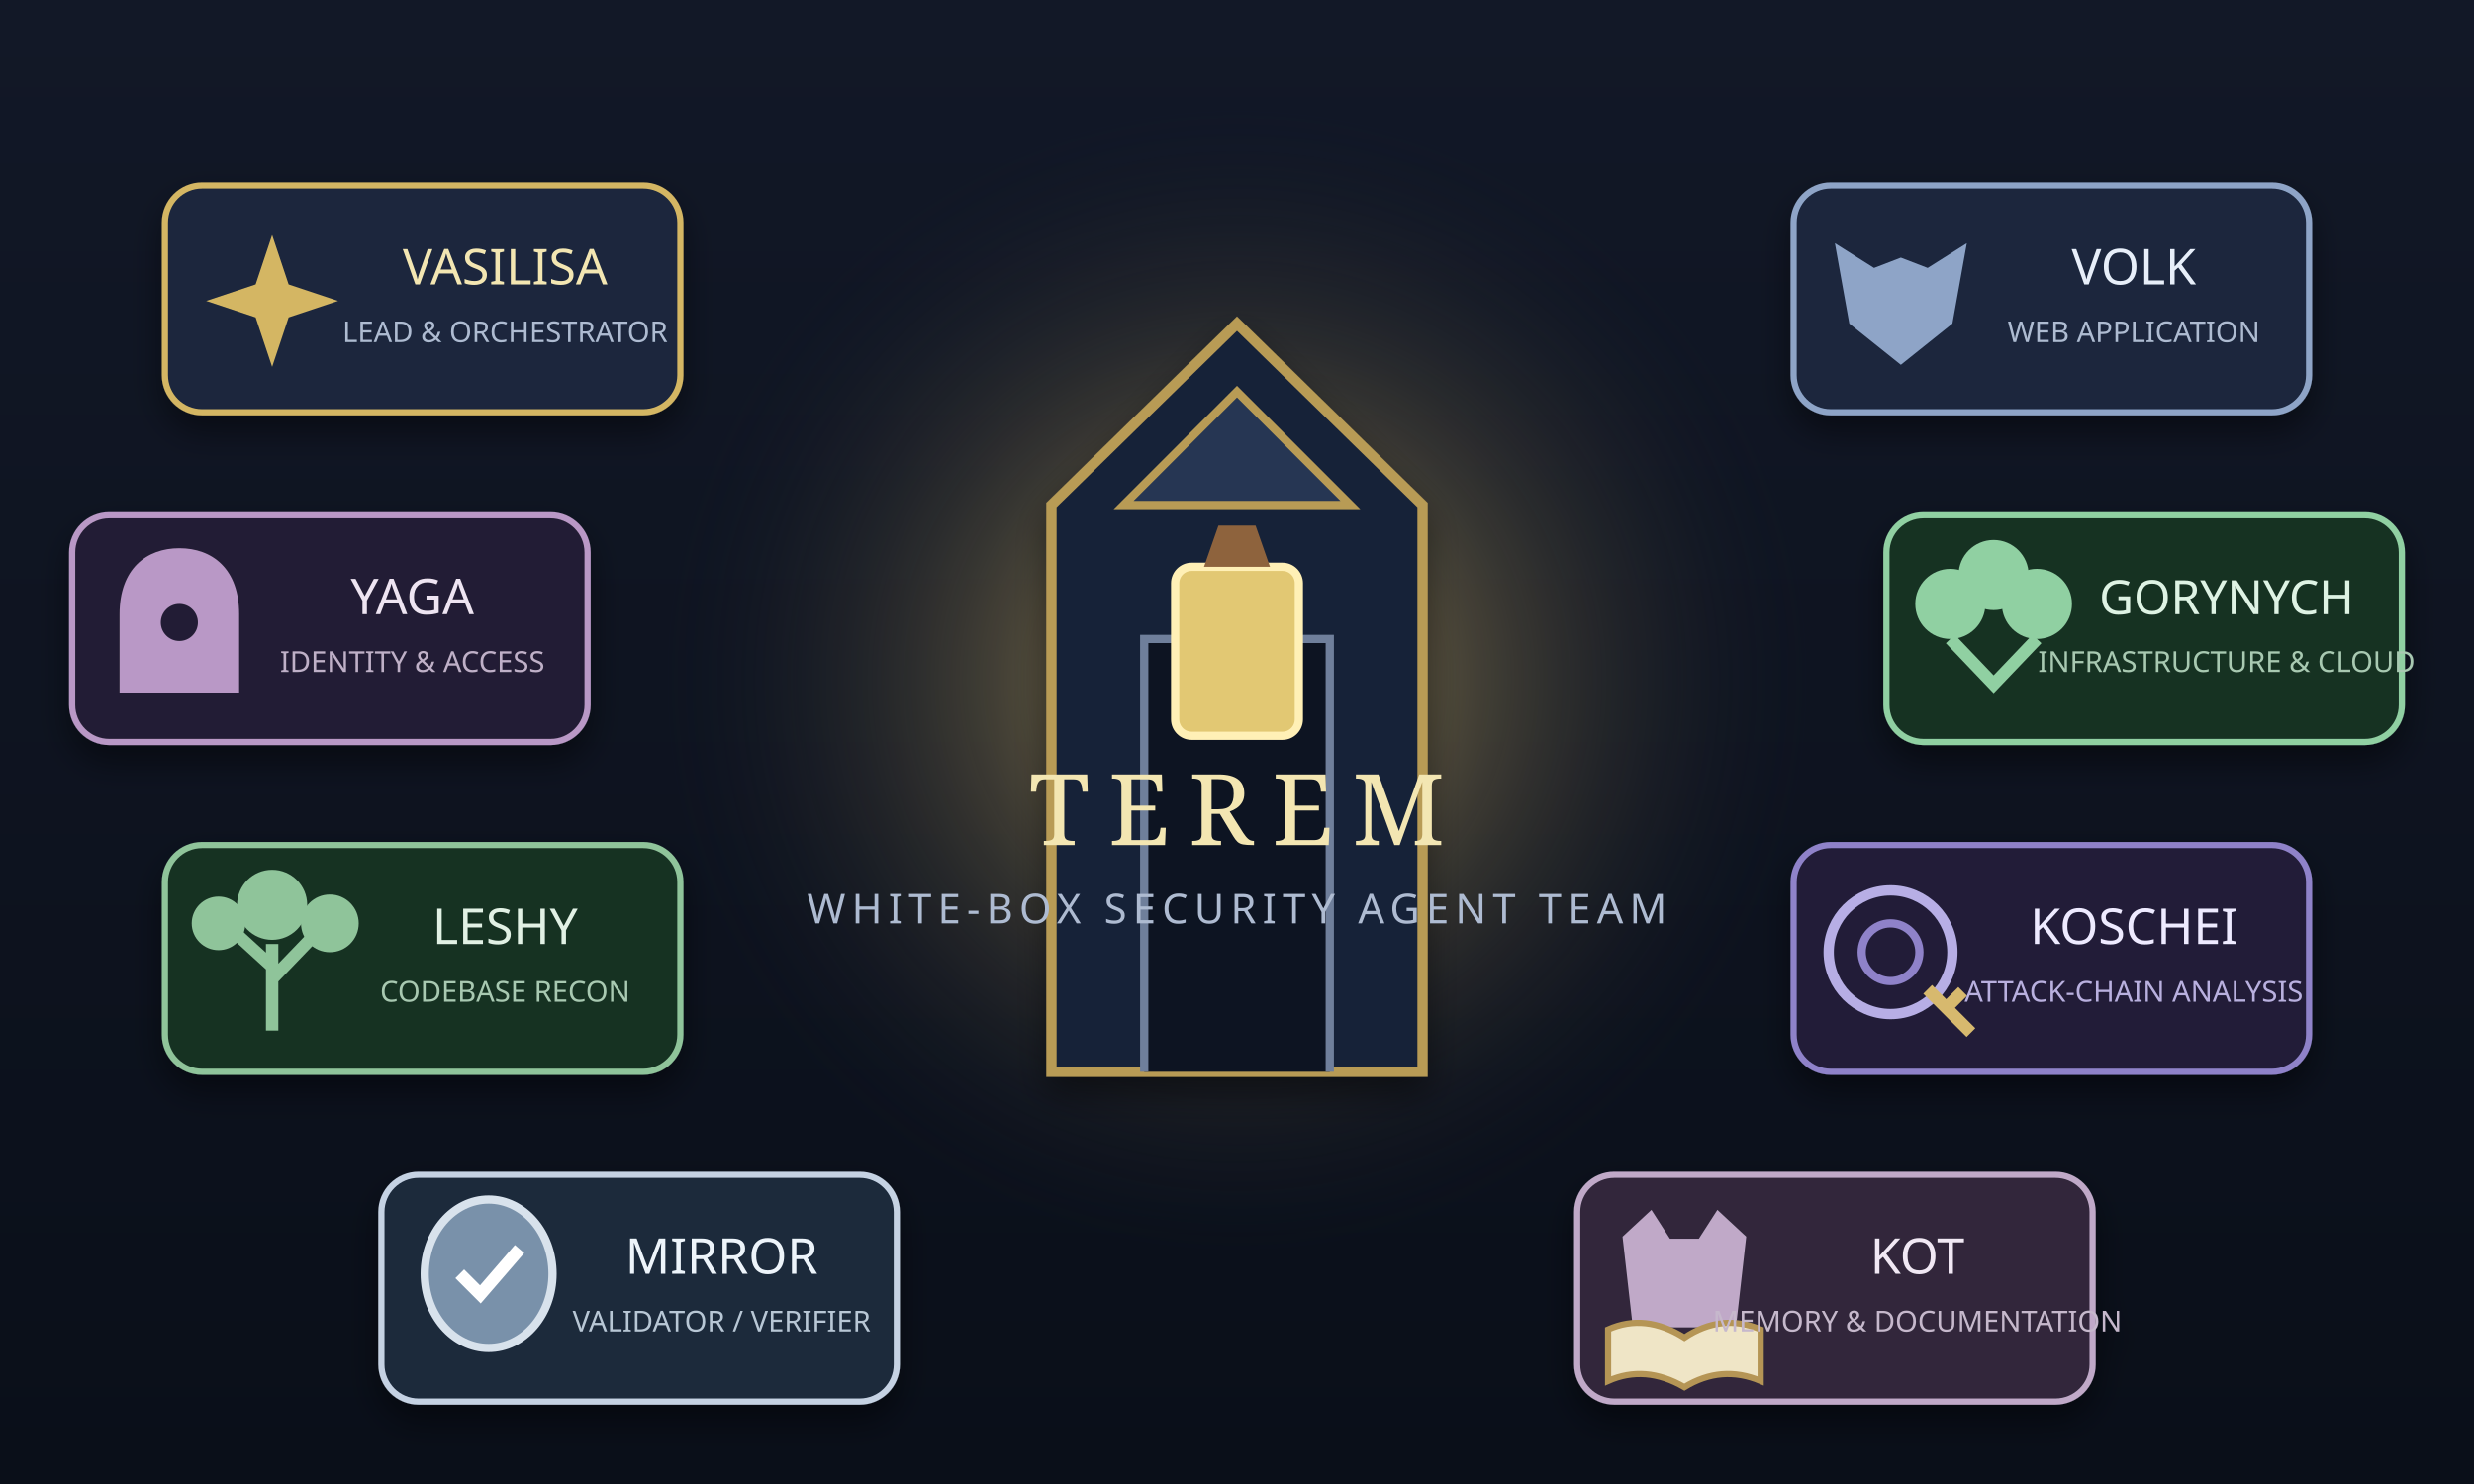
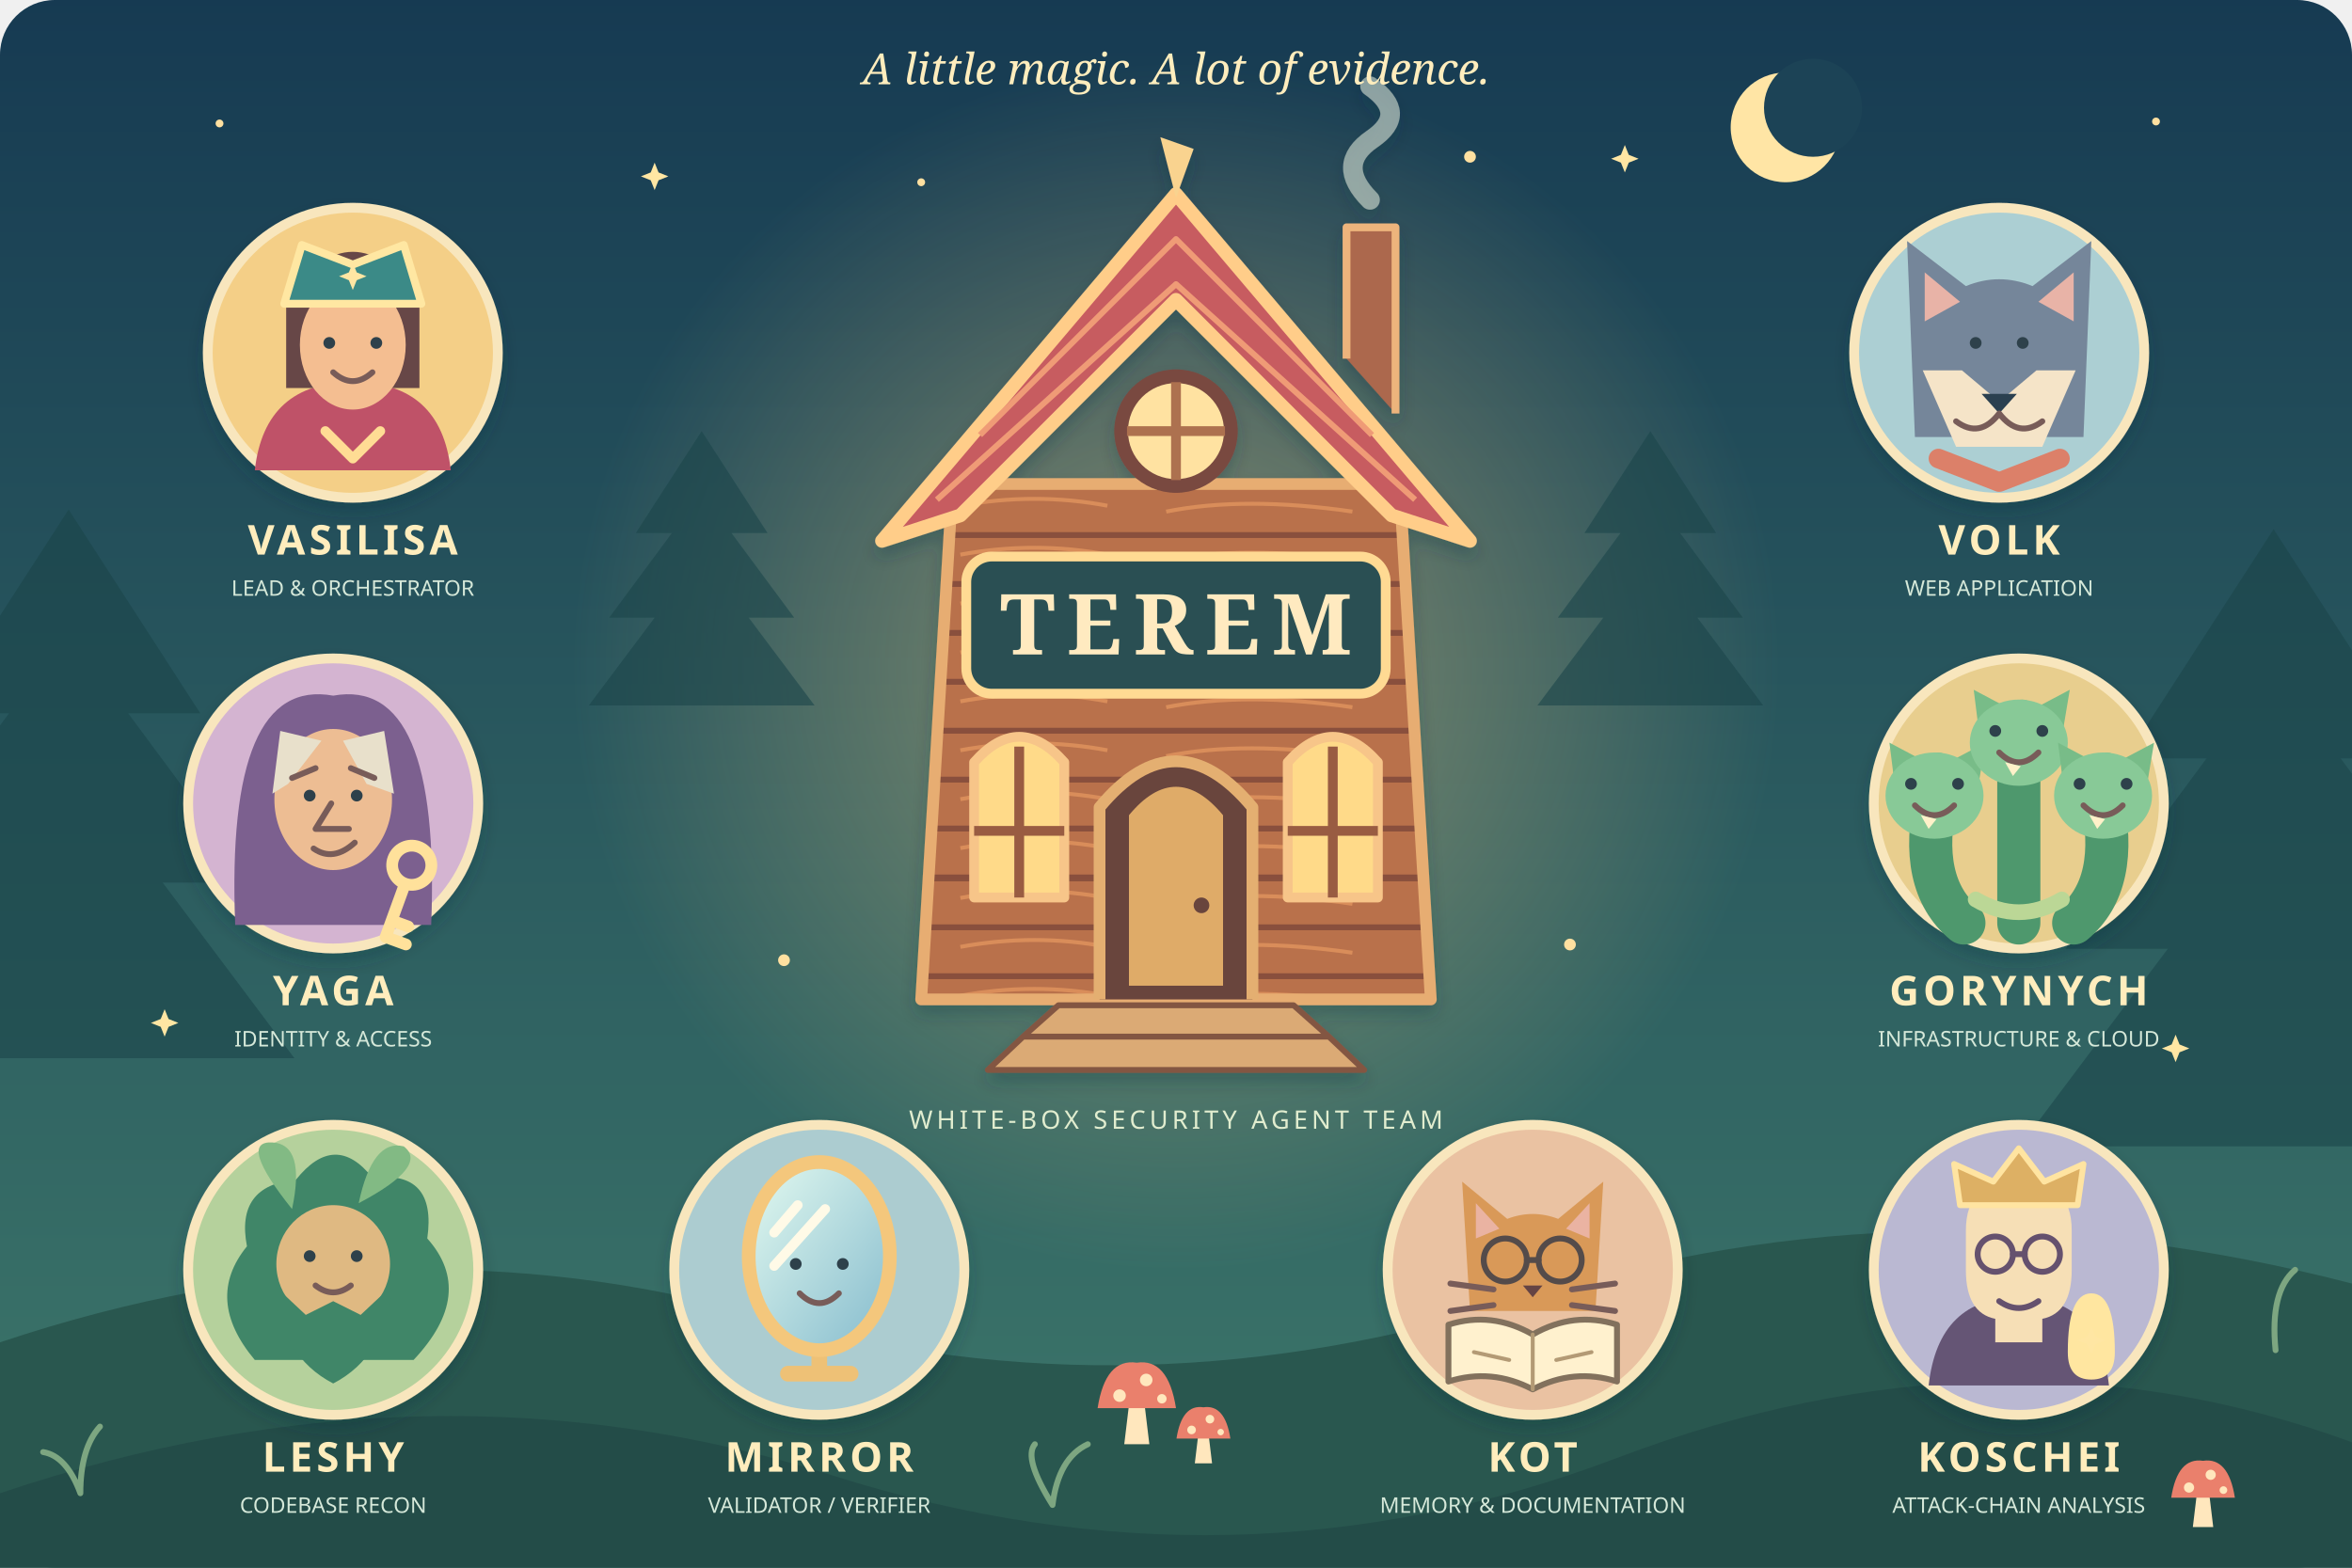
- <svg xmlns="http://www.w3.org/2000/svg" viewBox="0 0 1200 720" role="img" aria-labelledby="title desc">
+ <svg xmlns="http://www.w3.org/2000/svg" viewBox="0 0 1200 800" role="img" aria-labelledby="title desc">
  <defs>
+     <linearGradient id="sky" x2="0" y2="1">
+       <stop stop-color="#163a52" />
+       <stop offset="1" stop-color="#3e796b" />
+     </linearGradient>
+     <linearGradient id="glass" x2="1" y2="1">
+       <stop stop-color="#e3faf0" />
+       <stop offset="1" stop-color="#85bbcd" />
+     </linearGradient>
    <radialGradient id="glow">
-       <stop stop-color="#d9bb6d" stop-opacity=".75" />
-       <stop offset="1" stop-color="#121827" stop-opacity="0" />
+       <stop stop-color="#ffd68a" stop-opacity=".45" />
+       <stop offset="1" stop-color="#ffd68a" stop-opacity="0" />
    </radialGradient>
-     <linearGradient id="wall" x2="0" y2="1">
-       <stop stop-color="#121827" />
-       <stop offset="1" stop-color="#0a0f19" />
-     </linearGradient>
-     <filter id="shadow">
-       <feDropShadow dx="0" dy="8" stdDeviation="8" flood-color="#000" flood-opacity=".45" />
+     <pattern id="logs" width="240" height="25" patternUnits="userSpaceOnUse">
+       <rect width="240" height="25" fill="#b9714b" />
+       <path d="M0 23h240" stroke="#89503c" stroke-width="3" />
+       <path d="M10 8q38-7 75 0m30 3q40-8 95 0" fill="none" stroke="#d98d5a" stroke-width="2" />
+     </pattern>
+     <filter id="shadow" x="-20%" y="-20%" width="140%" height="150%">
+       <feDropShadow dx="0" dy="5" stdDeviation="4" flood-color="#122e39" flood-opacity=".25" />
    </filter>
+     <g id="star">
+       <path d="M0-7 2-2 7 0 2 2 0 7-2 2-7 0-2-2Z" fill="#ffe6a3" />
+     </g>
+     <g id="eyes" fill="#2e414b">
+       <circle cx="-12" r="3" />
+       <circle cx="12" r="3" />
+     </g>
+     <g id="dragon">
+       <path d="m-20 0-3-24 17 9q8-8 15 0l17-9-4 24" fill="#78bc88" />
+       <ellipse cy="3" rx="25" ry="22" fill="#88c997" />
+       <use href="#eyes" y="-3" />
+       <path d="M-10 8q10 10 20 0" class="smile" />
+       <path d="m-7 13 4 7 4-5" fill="#fff1c9" />
+     </g>
+     <g id="pine">
+       <path d="M0-100-42-35h23L-59 19h29l-42 56H72L30 19h29L19-35h23Z" fill="#1a454a" />
+     </g>
+     <g id="mushroom">
+       <path d="M-5 0-8 25h16L5 0" fill="#ffe7bd" />
+       <path d="M-25 2Q-20-30 0-27 20-30 25 2Z" fill="#ea806c" />
+       <g fill="#ffe7bd">
+         <circle cx="-11" cy="-6" r="4" />
+         <circle cx="6" cy="-16" r="4" />
+         <circle cx="16" cy="-4" r="3" />
+       </g>
+     </g>
+     <style>.smile{fill:none;stroke:#785c59;stroke-width:3;stroke-linecap:round;stroke-linejoin:round}</style>
  </defs>
-   <rect width="1200" height="720" fill="url(#wall)" />
-   <circle cx="600" cy="330" r="280" fill="url(#glow)" />
-   <path d="M510 520V245l90-88 90 88v275Z" fill="#182238" stroke="#b89b55" stroke-width="5" filter="url(#shadow)" />
-   <path d="M555 520V310h90v210" fill="#0d1422" stroke="#6f7f9b" stroke-width="4" />
-   <path d="M545 245h110l-55-55Z" fill="#263653" stroke="#b89b55" stroke-width="4" />
-   <rect x="570" y="275" width="60" height="82" rx="8" fill="#e2c873" stroke="#fff0b6" stroke-width="4" />
-   <path d="M584 275h32l-7-20h-18Z" fill="#8e633d" />
-   <text x="600" y="410" text-anchor="middle" fill="#f3e6b2" font-family="Georgia,serif" font-size="48" letter-spacing="9">TEREM</text>
-   <text x="600" y="448" text-anchor="middle" fill="#aebbd1" font-family="sans-serif" font-size="20" letter-spacing="3">WHITE-BOX SECURITY AGENT TEAM</text>
-   <g font-family="sans-serif" text-anchor="middle" filter="url(#shadow)">
-     <g transform="translate(80 90)">
-       <rect width="250" height="110" rx="18" fill="#1a263d" stroke="#d4b663" stroke-width="3" />
-       <path d="M52 24 60 48 84 56 60 64 52 88 44 64 20 56 44 48Z" fill="#d4b663" />
-       <text x="165" y="48" fill="#f3e6b2" font-size="24">VASILISA</text>
-       <text x="165" y="76" fill="#aebbd1" font-size="14">LEAD &amp; ORCHESTRATOR</text>
-     </g>
-     <g transform="translate(870 90)">
-       <rect width="250" height="110" rx="18" fill="#1a263d" stroke="#8ea4c7" stroke-width="3" />
-       <path d="M20 28 39 40 52 35 65 40 84 28 77 67 52 87 27 67Z" fill="#8ea4c7" />
-       <text x="165" y="48" fill="#e7eef9" font-size="24">VOLK</text>
-       <text x="165" y="76" fill="#aebbd1" font-size="14">WEB APPLICATION</text>
-     </g>
-     <g transform="translate(35 250)">
-       <rect width="250" height="110" rx="18" fill="#241f34" stroke="#b998c6" stroke-width="3" />
-       <path d="M23 86V48c0-22 13-32 29-32s29 10 29 32v38Z" fill="#b998c6" />
-       <circle cx="52" cy="52" r="9" fill="#241f34" />
-       <text x="165" y="48" fill="#eee4f2" font-size="24">YAGA</text>
-       <text x="165" y="76" fill="#bfb0c8" font-size="14">IDENTITY &amp; ACCESS</text>
-     </g>
-     <g transform="translate(915 250)">
-       <rect width="250" height="110" rx="18" fill="#183224" stroke="#90d0a2" stroke-width="3" />
-       <g fill="#90d0a2">
-         <circle cx="31" cy="43" r="17" />
-         <circle cx="52" cy="29" r="17" />
-         <circle cx="73" cy="43" r="17" />
-       </g>
-       <path d="M31 60 52 82 73 60" fill="none" stroke="#90d0a2" stroke-width="6" />
-       <text x="165" y="48" fill="#def3e4" font-size="23">GORYNYCH</text>
-       <text x="165" y="76" fill="#a8c9b1" font-size="14">INFRASTRUCTURE &amp; CLOUD</text>
-     </g>
-     <g transform="translate(80 410)">
-       <rect width="250" height="110" rx="18" fill="#183224" stroke="#8fc49a" stroke-width="3" />
-       <path d="M52 90V48M52 59 29 38M52 65 77 39" stroke="#8fc49a" stroke-width="6" />
-       <g fill="#8fc49a">
-         <circle cx="52" cy="29" r="17" />
-         <circle cx="26" cy="38" r="13" />
-         <circle cx="80" cy="38" r="14" />
-       </g>
-       <text x="165" y="48" fill="#e1f1e4" font-size="24">LESHY</text>
-       <text x="165" y="76" fill="#a8c9b1" font-size="14">CODEBASE RECON</text>
-     </g>
-     <g transform="translate(870 410)">
-       <rect width="250" height="110" rx="18" fill="#211d38" stroke="#8f82c9" stroke-width="3" />
-       <circle cx="47" cy="52" r="30" fill="none" stroke="#b7aee5" stroke-width="5" />
-       <circle cx="47" cy="52" r="14" fill="none" stroke="#8f82c9" stroke-width="4" />
-       <path d="M65 70 86 91M74 79l8-8" stroke="#d7b96e" stroke-width="6" />
-       <text x="165" y="48" fill="#eeeaff" font-size="24">KOSCHEI</text>
-       <text x="165" y="76" fill="#b9b0df" font-size="14">ATTACK-CHAIN ANALYSIS</text>
-     </g>
-     <g transform="translate(185 570)">
-       <rect width="250" height="110" rx="18" fill="#1b293b" stroke="#c5d2e3" stroke-width="3" />
-       <ellipse cx="52" cy="48" rx="31" ry="36" fill="#7991aa" stroke="#d8e2ec" stroke-width="4" />
-       <path d="M38 48 48 58 67 36" fill="none" stroke="#fff" stroke-width="6" />
-       <text x="165" y="48" fill="#edf4fa" font-size="24">MIRROR</text>
-       <text x="165" y="76" fill="#b8c7d5" font-size="14">VALIDATOR / VERIFIER</text>
-     </g>
-     <g transform="translate(765 570)">
-       <rect width="250" height="110" rx="18" fill="#30283a" stroke="#c0a9c8" stroke-width="3" />
-       <path d="M22 30 36 17 45 31h14l9-14 14 13-5 44H27Z" fill="#c0a9c8" />
-       <path d="M15 75q18-8 37 4 18-12 37-4v25q-19-8-37 3-19-11-37-3Z" fill="#efe5c6" stroke="#b59555" stroke-width="3" />
-       <text x="165" y="48" fill="#f1e8f4" font-size="24">KOT</text>
-       <text x="165" y="76" fill="#c6b8cc" font-size="14">MEMORY &amp; DOCUMENTATION</text>
-     </g>
+   <rect width="1200" height="800" rx="28" fill="url(#sky)" />
+   <circle cx="600" cy="340" r="310" fill="url(#glow)" />
+   <circle cx="911" cy="65" r="28" fill="#ffe5a5" />
+   <circle cx="925" cy="55" r="25" fill="#1c4356" />
+   <g opacity=".6">
+     <use href="#pine" transform="translate(35 420) scale(1.6)" />
+     <use href="#pine" transform="translate(1160 450) scale(1.8)" />
+     <use href="#pine" transform="translate(358 300) scale(.8)" />
+     <use href="#pine" transform="translate(842 300) scale(.8)" />
+   </g>
+   <path d="M0 685Q200 618 390 672t390-10 420-7v145H0Z" fill="#29574f" />
+   <path d="M0 762q220-74 425-9t400-9 375-8v64H0Z" fill="#234c48" />
+   <g fill="#ffe0a0">
+     <circle cx="112" cy="63" r="2" />
+     <circle cx="750" cy="80" r="3" />
+     <circle cx="470" cy="93" r="2" />
+     <circle cx="1100" cy="62" r="2" />
+     <circle cx="400" cy="490" r="3" />
+     <circle cx="801" cy="482" r="3" />
+   </g>
+   <use href="#star" x="334" y="90" />
+   <use href="#star" x="829" y="81" />
+   <use href="#star" x="84" y="522" />
+   <use href="#star" x="1110" y="535" />
+   <g filter="url(#shadow)" stroke-linejoin="round">
+     <path d="M470 510 486 247h228l16 263Z" fill="url(#logs)" stroke="#e7ad72" stroke-width="6" />
+     <path d="M450 276 600 99 750 276l-40-13L600 153 490 263Z" fill="#c75b61" stroke="#ffcd89" stroke-width="7" />
+     <path d="M500 222 600 122 700 222m-222 33L600 145l122 110" fill="none" stroke="#ef9b76" stroke-width="3" />
+     <path d="m600 101-8-31 17 6-9 25" fill="#f9d38f" />
+     <path d="M687 183v-67h25v95" fill="#ac674d" stroke="#edb47b" stroke-width="4" />
+     <path d="M699 102q-18-18 1-31t-1-27" fill="none" stroke="#d5e1d3" stroke-width="10" stroke-linecap="round" opacity=".6" />
+     <circle cx="600" cy="220" r="28" fill="#ffe2a1" stroke="#794940" stroke-width="7" />
+     <path d="M600 195v50m-25-25h50" stroke="#ad714f" stroke-width="5" />
+     <rect x="493" y="284" width="214" height="70" rx="13" fill="#2b5053" stroke="#ffda93" stroke-width="5" />
+     <text x="600" y="334" text-anchor="middle" fill="#ffeac0" font-family="Georgia,serif" font-weight="bold" font-size="43" letter-spacing="6">TEREM</text>
+     <g fill="#ffda89" stroke="#f7c589" stroke-width="5">
+       <path d="M497 389q23-26 46 0v69h-46Z" />
+       <path d="M657 389q23-26 46 0v69h-46Z" />
+     </g>
+     <path d="M520 381v77m-23-34h46m137-43v77m-23-34h46" stroke="#995b42" stroke-width="5" />
+     <path d="M561 510v-98q39-47 78 0v98" fill="#69443d" stroke="#e4af71" stroke-width="6" />
+     <path d="M576 503v-87q24-29 48 0v87" fill="#dfab68" />
+     <circle cx="613" cy="462" r="4" fill="#69443d" />
+     <path d="M540 513h120l18 16H522Zm-18 16h156l18 17H504Z" fill="#dbaa75" stroke="#835743" stroke-width="3" />
+   </g>
+   <text x="600" y="43" text-anchor="middle" fill="#ffedbd" font-family="Georgia,serif" font-style="italic" font-size="22">A little magic. A lot of evidence.</text>
+   <text x="600" y="576" text-anchor="middle" fill="#e1edcf" font-family="sans-serif" font-size="13" letter-spacing="2">WHITE-BOX SECURITY AGENT TEAM</text>
+   <g stroke-linejoin="round" stroke-linecap="round" font-family="sans-serif" text-anchor="middle">
+     <g transform="translate(180 180)">
+       <circle r="74" fill="#f4cf87" stroke="#f8e6bd" stroke-width="5" filter="url(#shadow)" />
+       <path d="M-50 60Q-45 15 0 15T50 60" fill="#bf5268" />
+       <path d="M-34 18V-28Q0-75 34-28V18" fill="#674747" />
+       <ellipse cy="-4" rx="27" ry="33" fill="#f4be91" />
+       <path d="m-35-25 9-30 26 10 26-10 9 30Z" fill="#3b8a87" stroke="#ffe7a2" stroke-width="4" />
+       <use href="#eyes" y="-5" />
+       <path d="M-10 10q10 9 20 0" class="smile" />
+       <use href="#star" y="-39" />
+       <path d="m-14 40 14 14 14-14" fill="none" stroke="#ffdc94" stroke-width="5" />
+       <text y="103" fill="#ffedbd" font-size="21" font-weight="bold" letter-spacing="2">VASILISA</text>
+       <text y="124" fill="#d5e8d9" font-size="11">LEAD &amp; ORCHESTRATOR</text>
+     </g>
+     <g transform="translate(1020 180)">
+       <circle r="74" fill="#accfd3" stroke="#f8e6bd" stroke-width="5" filter="url(#shadow)" />
+       <path d="M-43 43-47-57-17-34q17-7 34 0l30-23-4 100Z" fill="#75869a" />
+       <path d="m-38-41 18 15-18 10m76-25-18 15 18 10" fill="#e8b3a7" />
+       <path d="m-39 9 20 0 19 16 19-16h20L22 48h-44Z" fill="#f5e4c8" />
+       <use href="#eyes" y="-5" />
+       <path d="m-9 21 9 10 9-10Z" fill="#2b4050" />
+       <path d="M0 31q-10 13-22 4m22-4q10 13 22 4" class="smile" />
+       <path d="m-31 54 31 12 31-12" stroke="#dc8069" stroke-width="10" fill="none" />
+       <text y="103" fill="#ffedbd" font-size="21" font-weight="bold" letter-spacing="2">VOLK</text>
+       <text y="124" fill="#d5e8d9" font-size="11">WEB APPLICATION</text>
+     </g>
+     <g transform="translate(170 410)">
+       <circle r="74" fill="#d4b4d1" stroke="#f8e6bd" stroke-width="5" filter="url(#shadow)" />
+       <path d="M-50 62Q-55-65 0-55 55-65 50 62Z" fill="#7c608f" />
+       <ellipse cy="-2" rx="30" ry="36" fill="#edbd93" />
+       <path d="m-31-5 4-32 21 5-17 22m28-22 21-5 5 32-14-5" fill="#e8e0cb" />
+       <use href="#eyes" y="-4" />
+       <path d="m-1 0-8 13H8m-18 10q10 7 21-3" class="smile" />
+       <path d="m-21-13 12-5m18 0 12 5" class="smile" />
+       <g transform="translate(37 40) rotate(20)" fill="none" stroke="#ffe19b" stroke-width="6">
+         <circle cy="-9" r="10" />
+         <path d="M0 2v28h11m-11-9h9" />
+       </g>
+       <text y="103" fill="#ffedbd" font-size="21" font-weight="bold" letter-spacing="2">YAGA</text>
+       <text y="124" fill="#d5e8d9" font-size="11">IDENTITY &amp; ACCESS</text>
+     </g>
+     <g transform="translate(1030 410)">
+       <circle r="74" fill="#e8ce8e" stroke="#f8e6bd" stroke-width="5" filter="url(#shadow)" />
+       <path d="M-28 61q-24-20-14-65M0 61V-32m28 93q24-20 14-65" fill="none" stroke="#4e986d" stroke-width="22" />
+       <use href="#dragon" x="-43" y="-7" />
+       <use href="#dragon" y="-34" />
+       <use href="#dragon" x="43" y="-7" />
+       <path d="M-22 49q22 13 44 0" fill="none" stroke="#bbd796" stroke-width="8" />
+       <text y="103" fill="#ffedbd" font-size="21" font-weight="bold" letter-spacing="2">GORYNYCH</text>
+       <text y="124" fill="#d5e8d9" font-size="11">INFRASTRUCTURE &amp; CLOUD</text>
+     </g>
+     <g transform="translate(170 648)">
+       <circle r="74" fill="#b5d19c" stroke="#f8e6bd" stroke-width="5" filter="url(#shadow)" />
+       <path d="M-40 46q-26-31-4-58-6-31 25-34 20-25 39-1 33-4 28 31 25 28-7 62Z" fill="#408668" />
+       <ellipse cy="-3" rx="29" ry="30" fill="#dfb982" />
+       <use href="#eyes" y="-7" />
+       <path d="M-30 8q3 36 30 50 27-14 30-50L14 23 0 16-14 23Z" fill="#408668" />
+       <path d="M-9 8q9 7 18 0" class="smile" />
+       <path d="M-21-31q-28-35-10-34 17 1 10 34m34-3q7-33 23-29 13 10-23 29" fill="#82ba84" />
+       <text y="103" fill="#ffedbd" font-size="21" font-weight="bold" letter-spacing="2">LESHY</text>
+       <text y="124" fill="#d5e8d9" font-size="11">CODEBASE RECON</text>
+     </g>
+     <g transform="translate(1030 648)">
+       <circle r="74" fill="#bab8d2" stroke="#f8e6bd" stroke-width="5" filter="url(#shadow)" />
+       <path d="M-46 59q5-45 46-45t46 45" fill="#655575" />
+       <path d="M-27-20q0-26 27-26t27 26V0q0 22-15 25v12h-24V25Q-27 22-27 0Z" fill="#f6dfb6" />
+       <path d="m-30-33-3-21 20 9L0-62l13 17 20-9-3 21Z" fill="#ddb064" stroke="#ffe4a1" stroke-width="3" />
+       <g fill="none" stroke="#65516e" stroke-width="3">
+         <circle cx="-12" cy="-8" r="9" />
+         <circle cx="12" cy="-8" r="9" />
+         <path d="M-3-8h6m-13 24q10 7 20 0" />
+       </g>
+       <path d="M25 42q0-30 12-30t12 30q0 14-12 14T25 42" fill="#ffe6a0" />
+       <use href="#star" x="37" y="36" />
+       <text y="103" fill="#ffedbd" font-size="21" font-weight="bold" letter-spacing="2">KOSCHEI</text>
+       <text y="124" fill="#d5e8d9" font-size="11">ATTACK-CHAIN ANALYSIS</text>
+     </g>
+     <g transform="translate(418 648)">
+       <circle r="74" fill="#acccd0" stroke="#f8e6bd" stroke-width="5" filter="url(#shadow)" />
+       <path d="M-16 53h32M0 38v15" stroke="#eec176" stroke-width="8" />
+       <ellipse cy="-7" rx="36" ry="48" fill="url(#glass)" stroke="#f4c77c" stroke-width="7" />
+       <path d="m-23-19 12-14m-12 31 26-29" fill="none" stroke="#fffae7" stroke-width="5" />
+       <use href="#eyes" y="-3" />
+       <path d="M-10 12q10 10 20 0" class="smile" />
+       <text y="103" fill="#ffedbd" font-size="21" font-weight="bold" letter-spacing="2">MIRROR</text>
+       <text y="124" fill="#d5e8d9" font-size="11">VALIDATOR / VERIFIER</text>
+     </g>
+     <g transform="translate(782 648)">
+       <circle r="74" fill="#eac2a2" stroke="#f8e6bd" stroke-width="5" filter="url(#shadow)" />
+       <path d="M-32 21-36-45-13-26q13-5 26 0l23-19-4 66Z" fill="#d99958" />
+       <path d="m-29-34 12 13-12 5m58-18-12 13 12 5" fill="#eab3a2" />
+       <g fill="none" stroke="#544b4a" stroke-width="3">
+         <circle cx="-14" cy="-5" r="11" />
+         <circle cx="14" cy="-5" r="11" />
+         <path d="M-3-5h6" />
+       </g>
+       <path d="m-5 8 5 6 5-6Z" fill="#654444" />
+       <path d="m-20 10-22-3m22 11-22 3m62-11 22-3m-22 11 22 3" class="smile" />
+       <path d="M-43 28q22-7 43 5 21-12 43-5v29q-22-7-43 4-21-11-43-4Z" fill="#fff1ce" stroke="#82715d" stroke-width="3" />
+       <path d="M0 33v28m-30-19 18 4m24 0 18-4" stroke="#b39a75" stroke-width="2" />
+       <text y="103" fill="#ffedbd" font-size="21" font-weight="bold" letter-spacing="2">KOT</text>
+       <text y="124" fill="#d5e8d9" font-size="11">MEMORY &amp; DOCUMENTATION</text>
+     </g>
+   </g>
+   <use href="#mushroom" transform="translate(580 717) scale(.8)" />
+   <use href="#mushroom" transform="translate(614 733) scale(.55)" />
+   <use href="#mushroom" transform="translate(1124 763) scale(.65)" />
+   <g fill="none" stroke="#7da681" stroke-width="3" stroke-linecap="round">
+     <path d="M537 768q-15-24-9-31m9 31q3-24 18-31M41 762q-7-19-19-21m19 21q0-23 10-34M1161 689q-3-30 10-41" />
  </g>
</svg>
